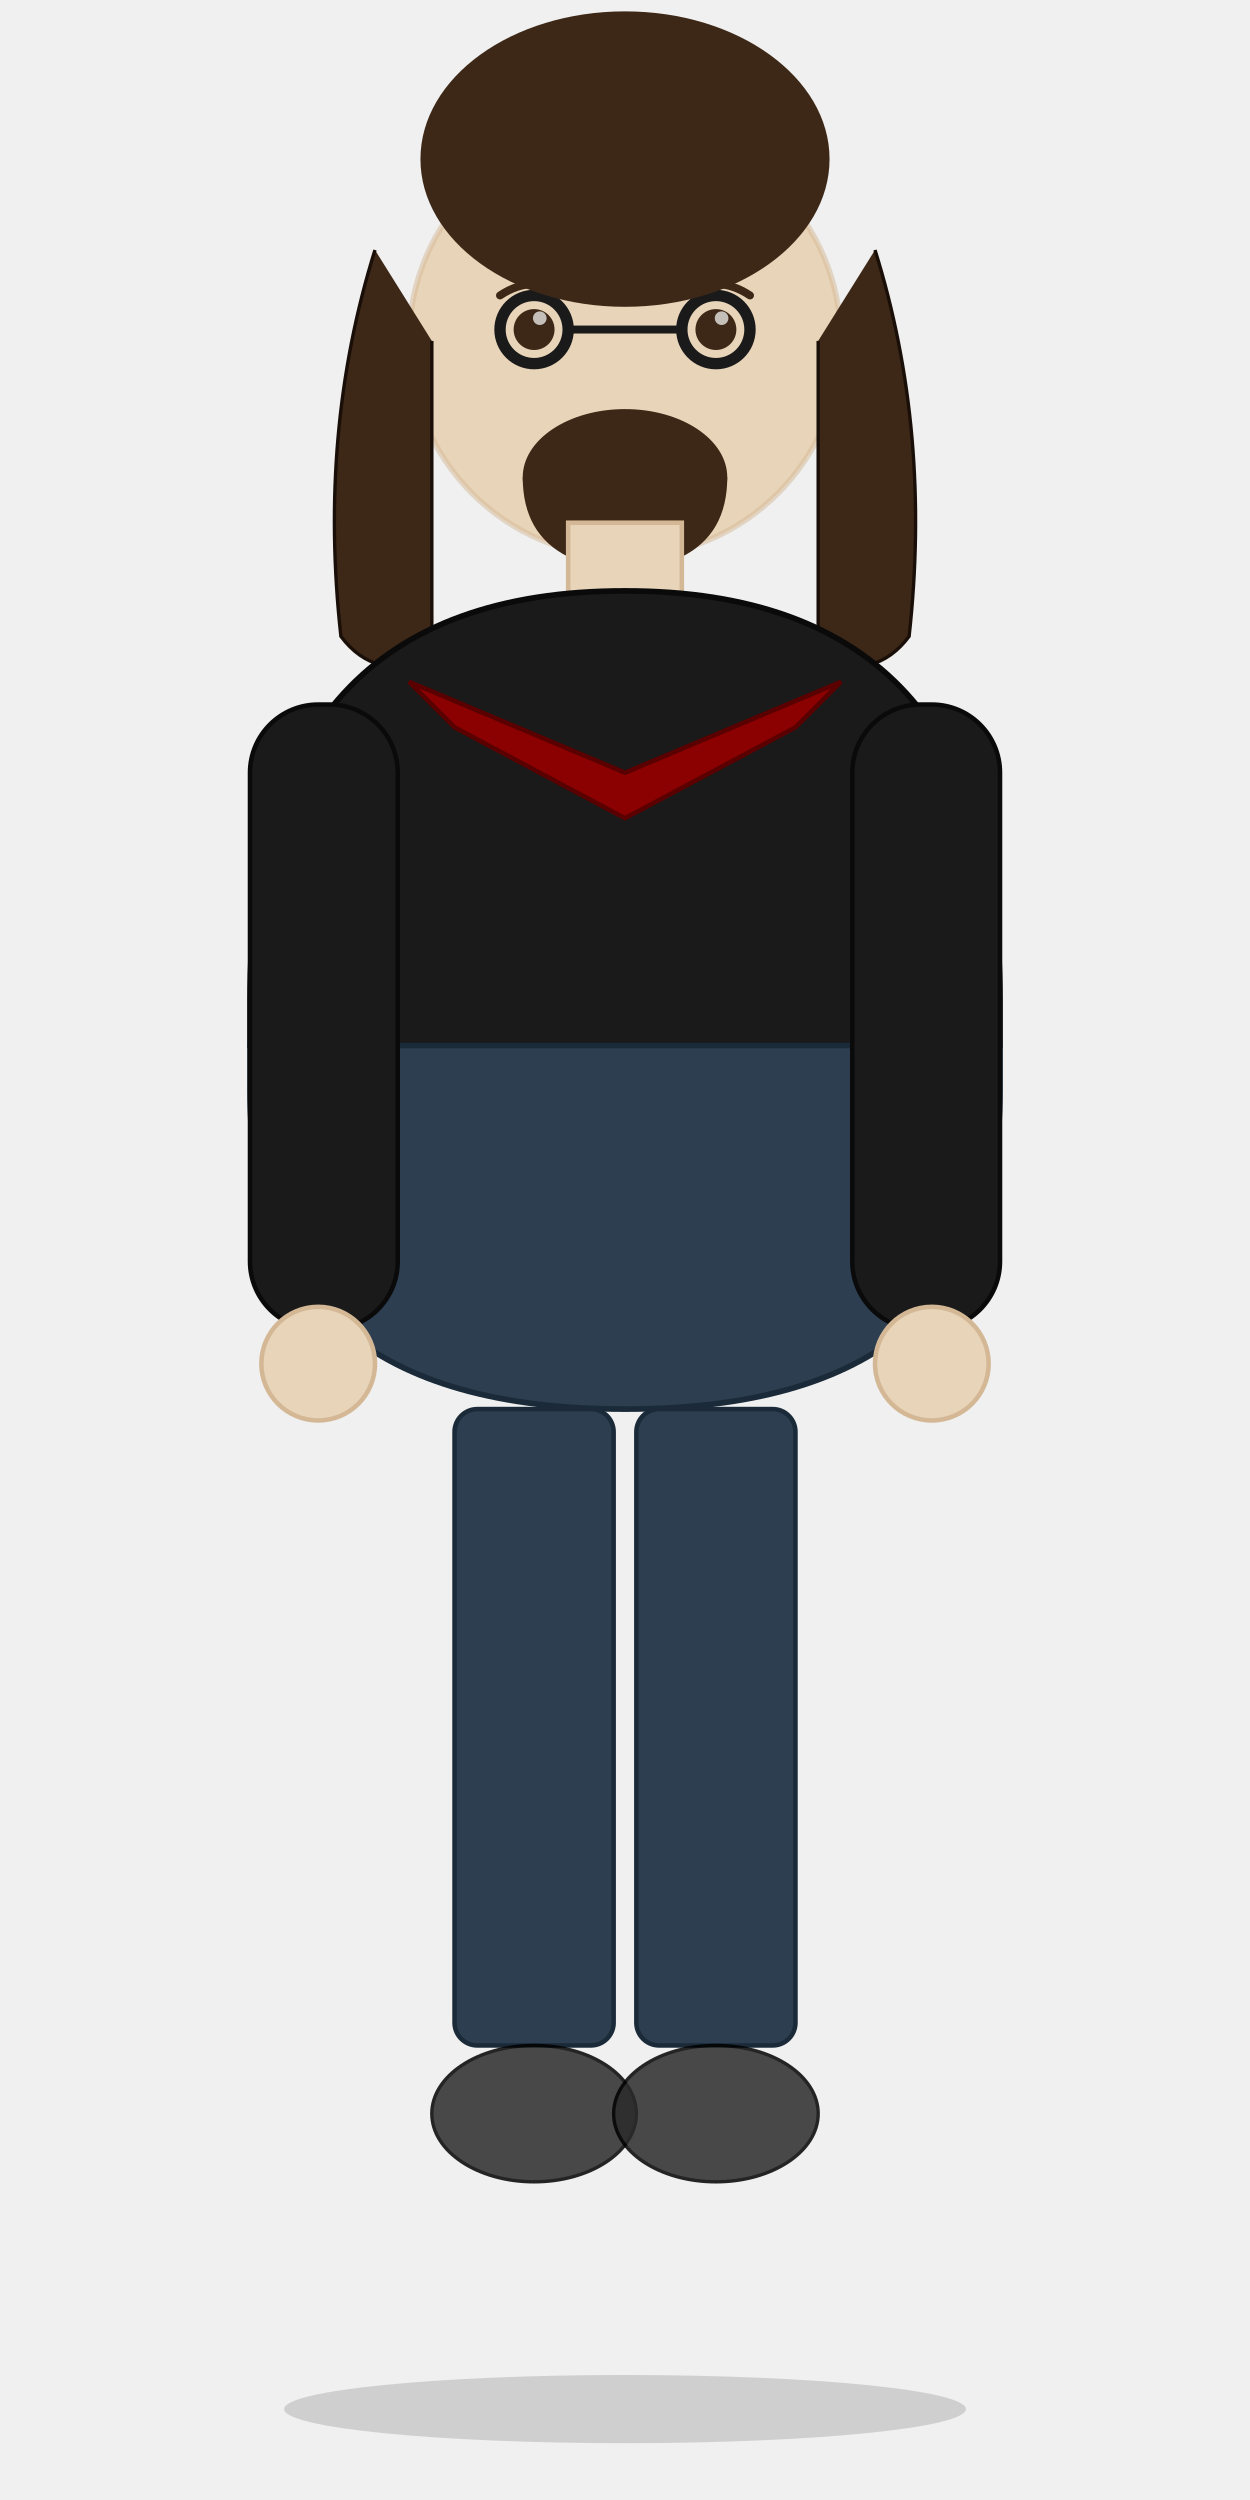
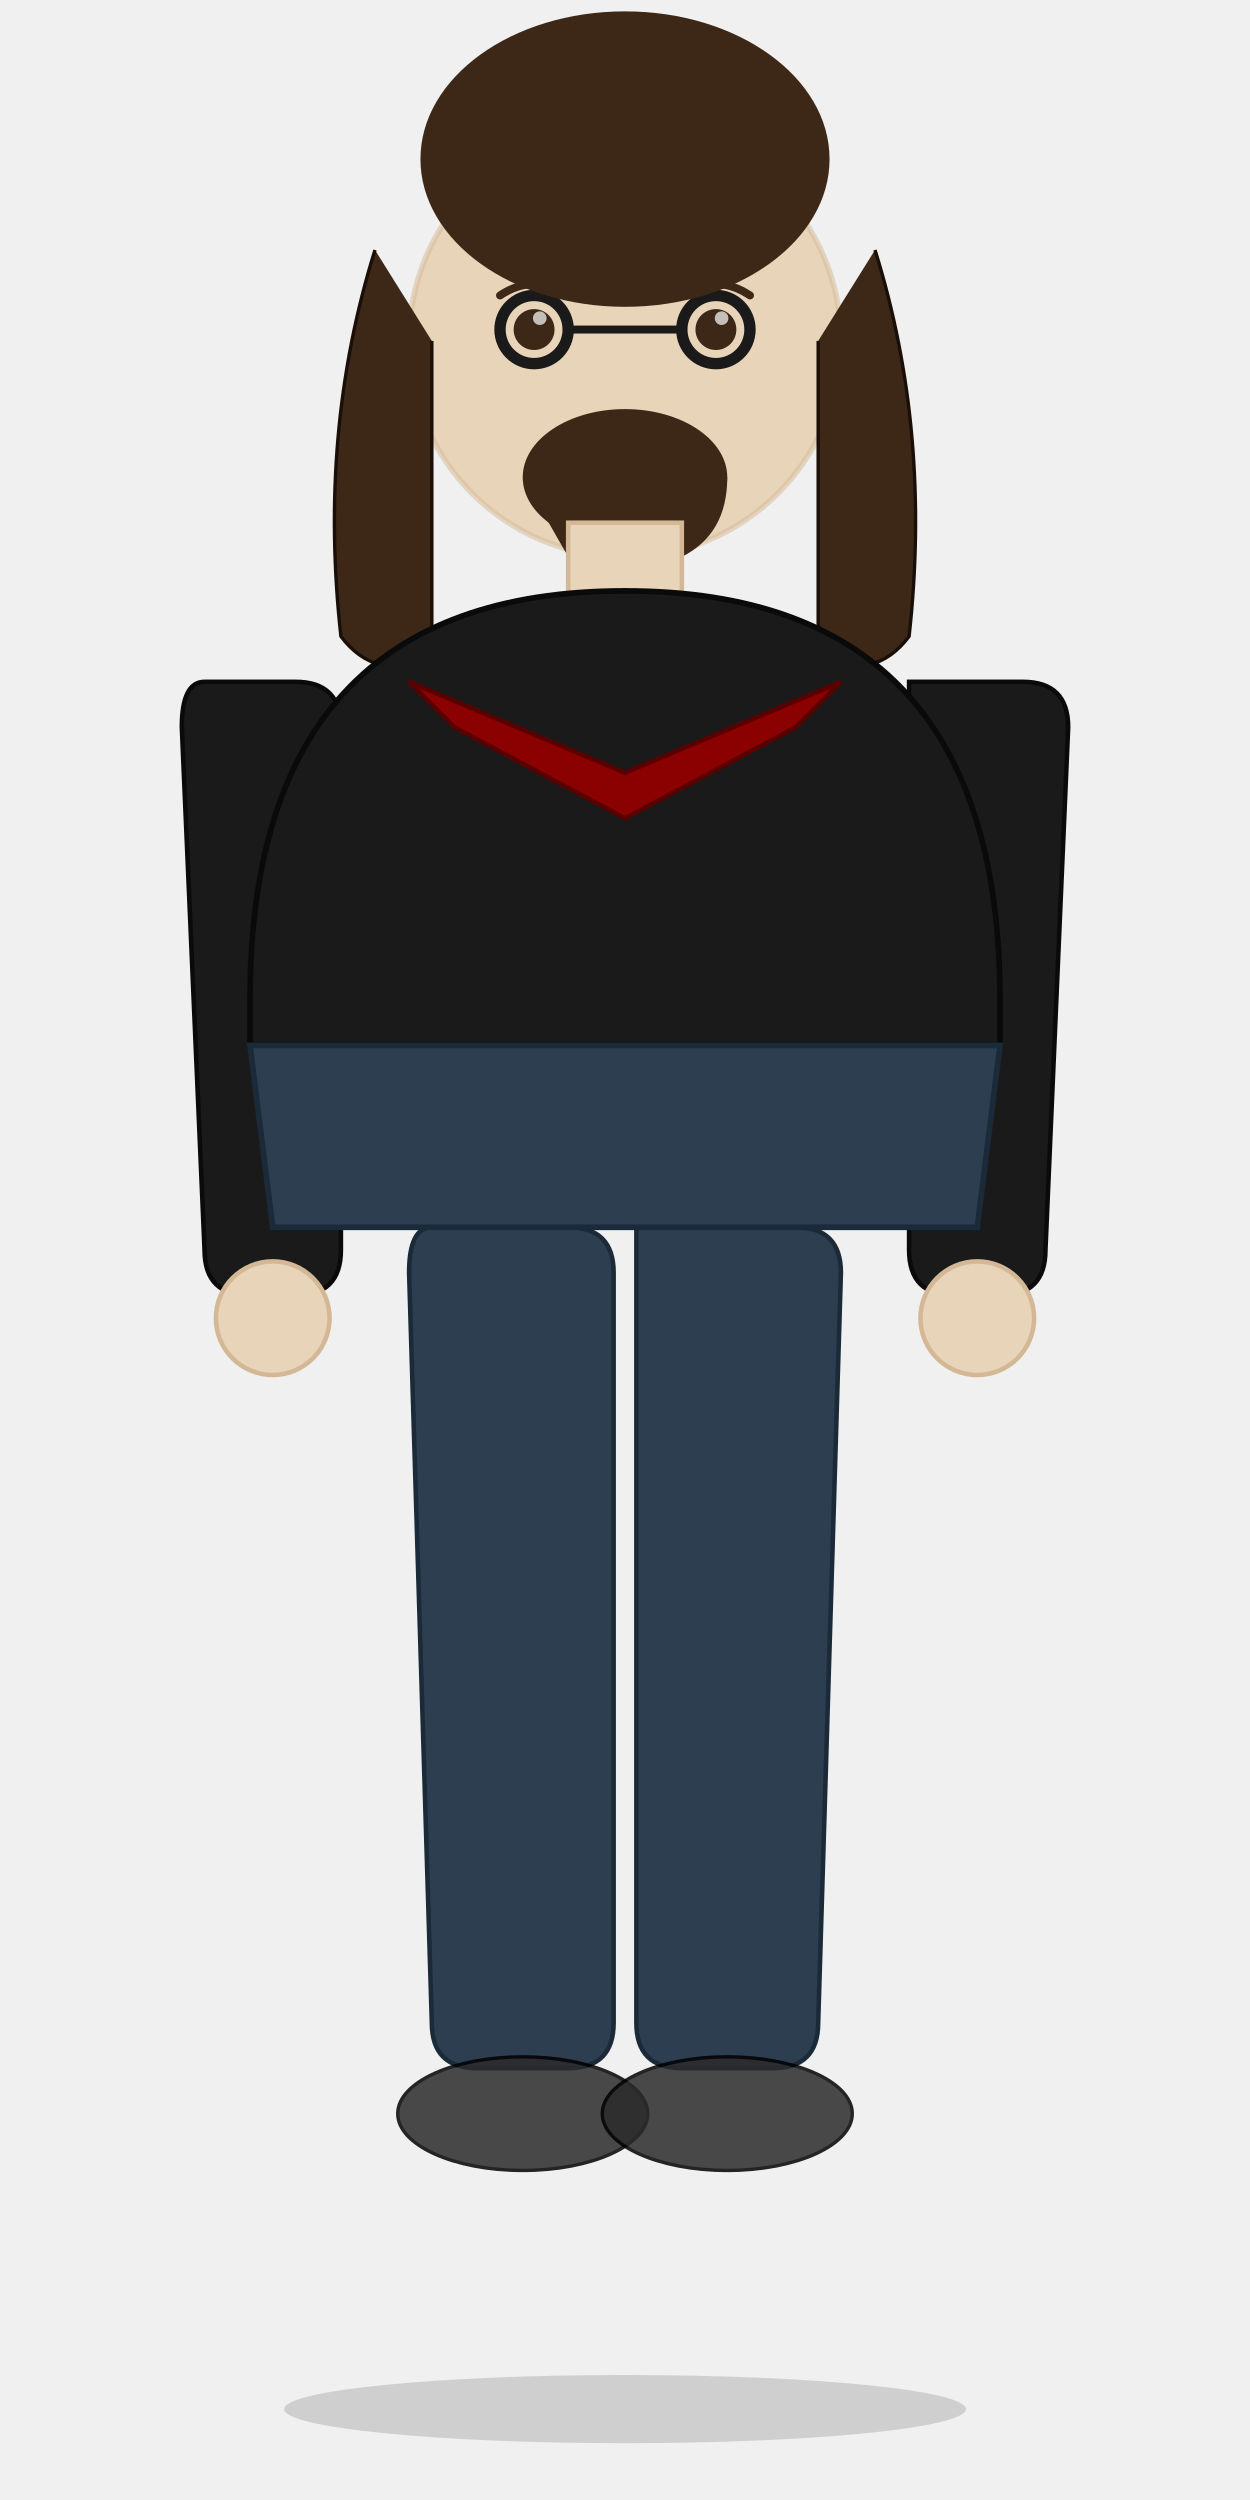
<svg xmlns="http://www.w3.org/2000/svg" viewBox="0 0 110 220" width="110" height="220">
  <ellipse cx="55" cy="212" rx="30" ry="3" fill="#000000" opacity="0.14" />
+   <path d="M 18 60 Q 16 60 16 64 L 18 110 Q 18 114 22 114 L 26 114 Q 30 114 30 110 L 30 64 Q 30 60 26 60 Z" fill="#1A1A1A" stroke="#0A0A0B" stroke-width="0.4" />
+   <path d="M 80 60 Q 80 60 80 64 L 80 110 Q 80 114 84 114 L 88 114 Q 92 114 92 110 L 94 64 Q 94 60 90 60 Z" fill="#1A1A1A" stroke="#0A0A0B" stroke-width="0.4" />
+   <circle cx="24" cy="116" r="5" fill="#E8D4B8" stroke="#D4B896" stroke-width="0.4" />
+   <circle cx="86" cy="116" r="5" fill="#E8D4B8" stroke="#D4B896" stroke-width="0.4" />
+   <path d="M 38 108 Q 36 108 36 112 L 38 178 Q 38 182 42 182 L 50 182 Q 54 182 54 178 L 54 112 Q 54 108 50 108 Z" fill="#2C3E50" stroke="#1A2A38" stroke-width="0.4" />
+   <path d="M 56 108 Q 56 108 56 112 L 56 178 Q 56 182 60 182 L 68 182 Q 72 182 72 178 L 74 112 Q 74 108 70 108 Z" fill="#2C3E50" stroke="#1A2A38" stroke-width="0.4" />
+   <ellipse cx="46" cy="186" rx="11" ry="5" fill="#2A2A2A" stroke="#000000" stroke-width="0.3" opacity="0.85" />
+   <ellipse cx="64" cy="186" rx="11" ry="5" fill="#2A2A2A" stroke="#000000" stroke-width="0.3" opacity="0.85" />
  <circle cx="55" cy="30" r="19" fill="#E8D4B8" />
  <circle cx="55" cy="30" r="19" fill="none" stroke="#D4B896" stroke-width="0.5" opacity="0.5" />
  <circle cx="47" cy="29" r="1.8" fill="#3D2817" />
  <circle cx="63" cy="29" r="1.8" fill="#3D2817" />
  <circle cx="47.5" cy="28" r="0.6" fill="#FFFFFF" opacity="0.7" />
  <circle cx="63.5" cy="28" r="0.6" fill="#FFFFFF" opacity="0.7" />
  <path d="M 44 26 Q 47 24 50 26" fill="none" stroke="#3D2817" stroke-width="0.7" stroke-linecap="round" />
  <path d="M 60 26 Q 63 24 66 26" fill="none" stroke="#3D2817" stroke-width="0.7" stroke-linecap="round" />
  <path d="M 49 40 Q 55 43 61 40" stroke="#B8906C" stroke-width="1.2" fill="none" stroke-linecap="round" />
  <circle cx="47" cy="29" r="3" fill="none" stroke="#1A1A1A" stroke-width="1" />
  <circle cx="63" cy="29" r="3" fill="none" stroke="#1A1A1A" stroke-width="1" />
  <line x1="50" y1="29" x2="60" y2="29" stroke="#1A1A1A" stroke-width="0.7" />
  <ellipse cx="55" cy="14" rx="18" ry="13" fill="#3D2817" />
  <path d="M 33 22 Q 28 38 30 56 Q 33 60 38 58 L 38 30" fill="#3D2817" stroke="#1A0F08" stroke-width="0.3" />
  <path d="M 77 22 Q 82 38 80 56 Q 77 60 72 58 L 72 30" fill="#3D2817" stroke="#1A0F08" stroke-width="0.3" />
  <ellipse cx="55" cy="42" rx="9" ry="6" fill="#3D2817" />
-   <path d="M 46 42 Q 55 47 64 42 Q 64 47 60 49 Q 55 50 50 49 Q 46 47 46 42 Z" fill="#3D2817" />
+   <path d="M 46 42 Q 55 47 64 42 Q 64 47 60 49 Q 55 50 50 49 Z" fill="#3D2817" />
  <rect x="50" y="46" width="10" height="8" fill="#E8D4B8" stroke="#D4B896" stroke-width="0.4" />
  <path d="M 22 88 Q 22 52 55 52 Q 88 52 88 88 L 88 92 L 22 92 Z" fill="#1A1A1A" stroke="#0A0A0B" stroke-width="0.5" />
-   <path d="M 22 92 L 88 92 L 88 96 Q 88 124 55 124 Q 22 124 22 96 Z" fill="#2C3E50" stroke="#1A2A38" stroke-width="0.5" />
-   <rect x="22" y="62" width="13" height="55" rx="6" fill="#1A1A1A" stroke="#0A0A0B" stroke-width="0.4" />
-   <rect x="75" y="62" width="13" height="55" rx="6" fill="#1A1A1A" stroke="#0A0A0B" stroke-width="0.4" />
-   <circle cx="28" cy="120" r="5" fill="#E8D4B8" stroke="#D4B896" stroke-width="0.4" />
-   <circle cx="82" cy="120" r="5" fill="#E8D4B8" stroke="#D4B896" stroke-width="0.4" />
-   <rect x="40" y="124" width="14" height="56" rx="2" fill="#2C3E50" stroke="#1A2A38" stroke-width="0.4" />
-   <rect x="56" y="124" width="14" height="56" rx="2" fill="#2C3E50" stroke="#1A2A38" stroke-width="0.4" />
-   <ellipse cx="47" cy="186" rx="9" ry="6" fill="#2A2A2A" stroke="#000000" stroke-width="0.3" opacity="0.85" />
-   <ellipse cx="63" cy="186" rx="9" ry="6" fill="#2A2A2A" stroke="#000000" stroke-width="0.3" opacity="0.85" />
+   <path d="M 22 92 L 88 92 L 86 108 L 24 108 Z" fill="#2C3E50" stroke="#1A2A38" stroke-width="0.5" />
  <path d="M 36 60 L 55 68 L 74 60 L 70 64 L 55 72 L 40 64 Z" fill="#8B0000" stroke="#5A0000" stroke-width="0.4" />
</svg>
